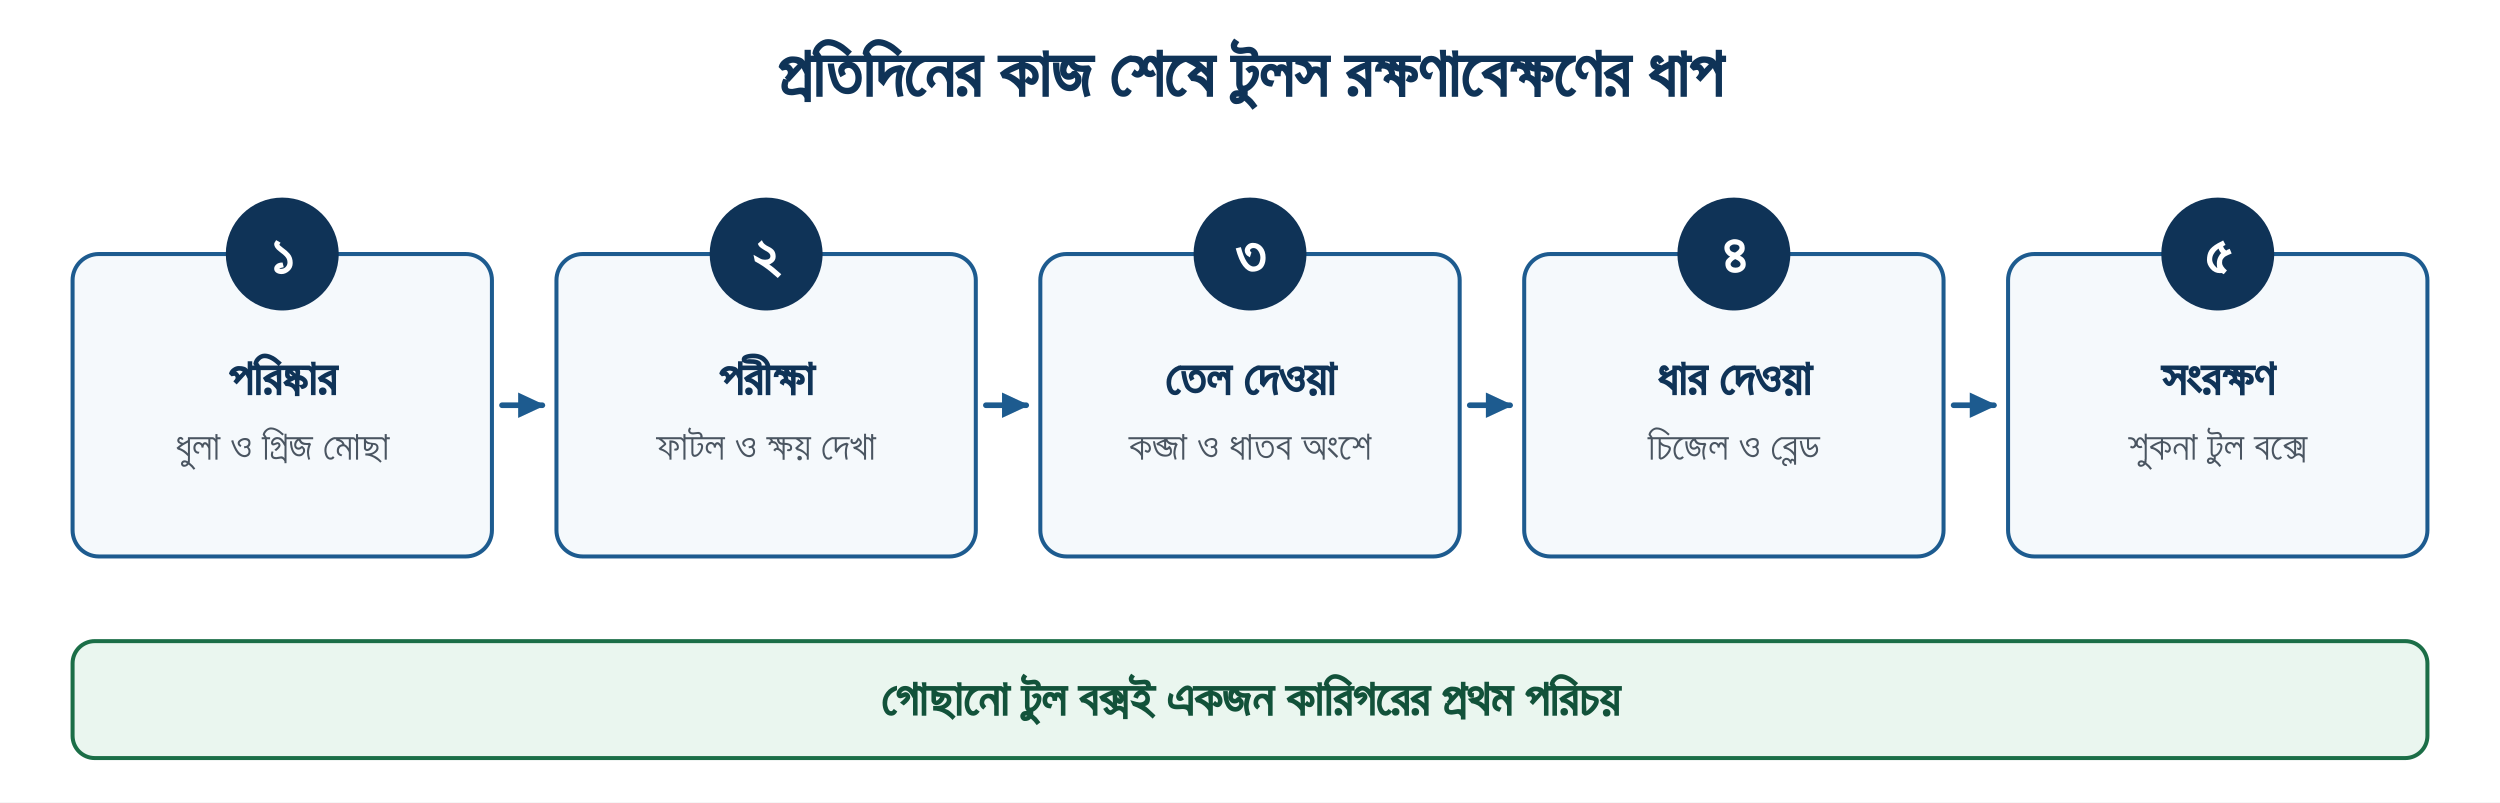
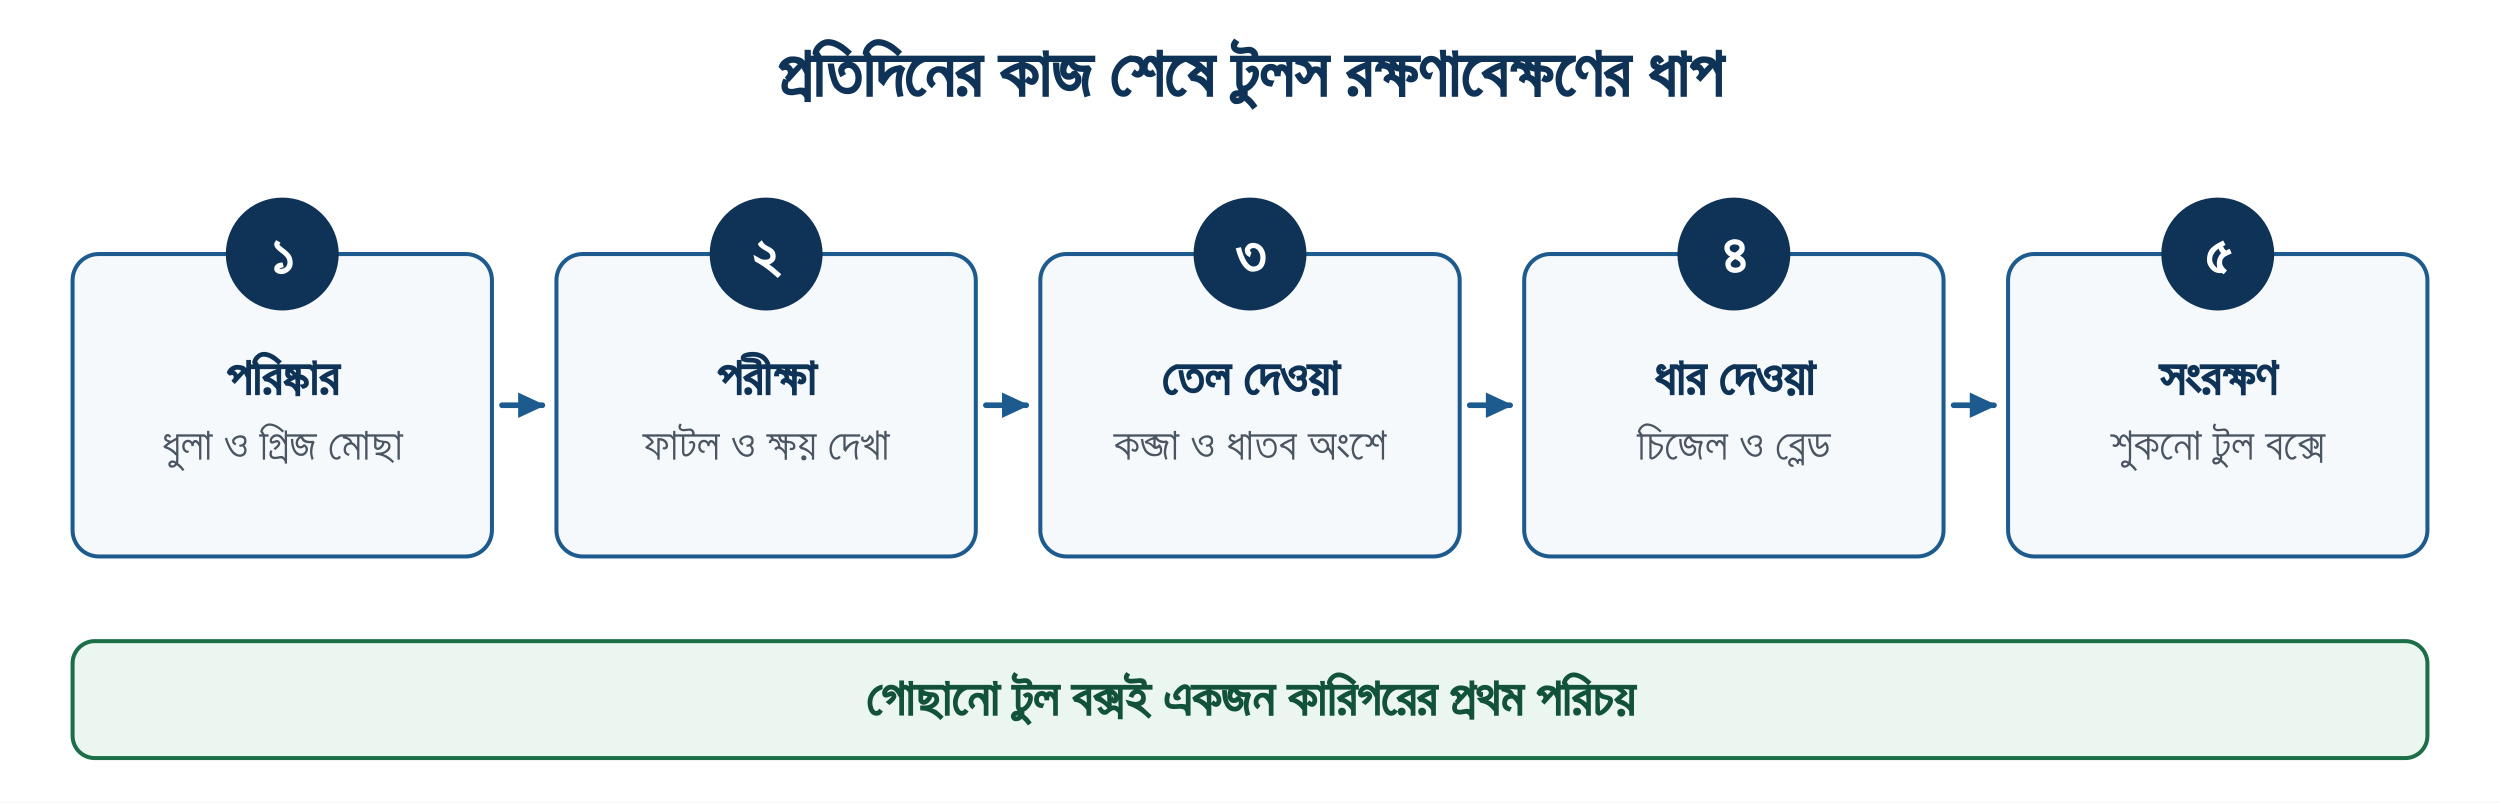
<svg xmlns="http://www.w3.org/2000/svg" width="1240" height="398" viewBox="0 0 1240 398">
  <defs>
    <marker id="ar" viewBox="0 0 10 10" refX="8.5" refY="5" markerUnits="userSpaceOnUse" markerWidth="15" markerHeight="15" orient="auto-start-reverse">
      <path d="M 0.5 0.8 L 9.5 5 L 0.5 9.2 z" fill="#1D5B8F" />
    </marker>
  </defs>
  <rect width="1240" height="398" fill="#FFFFFF" />
  <text x="620.0" y="48.0" font-family="Kalpurush" font-size="34" font-weight="700" fill="#0F3357" text-anchor="middle">প্রতিদিনের কাজ শেষে টুলস রক্ষণাবেক্ষণের ধাপ</text>
  <rect x="36.0" y="126.0" width="208.0" height="150.0" rx="13" fill="#F5F9FC" stroke="#1D5B8F" stroke-width="2" />
  <circle cx="140.0" cy="126.0" r="28.0" fill="#0F3357" stroke="none" stroke-width="2" />
  <text x="140.0" y="136.0" font-family="Kalpurush" font-size="28" font-weight="700" fill="#FFFFFF" text-anchor="middle">১</text>
-   <text x="140.0" y="196.0" font-family="Kalpurush" font-size="24.5" font-weight="700" fill="#0F3357" text-anchor="middle">পরিষ্কার</text>
-   <text x="140.0" y="228.0" font-family="Kalpurush" font-size="20" font-weight="400" fill="#4A5561" text-anchor="middle">ধুলা ও গ্রিজ মোছা</text>
+   <text x="140.0" y="196.0" font-family="Kalpurush" font-size="25.5" font-weight="700" fill="#0F3357" text-anchor="middle">পরিষ্কার</text>
+   <text x="140.0" y="228.0" font-family="Kalpurush" font-size="22.5" font-weight="400" fill="#4A5561" text-anchor="middle">ধুলা ও গ্রিজ মোছা</text>
  <path d="M 249.0 201 L 269.0 201" fill="none" stroke="#1D5B8F" stroke-width="2.8" stroke-linecap="round" stroke-linejoin="round" marker-end="url(#ar)" />
  <rect x="276.0" y="126.0" width="208.0" height="150.0" rx="13" fill="#F5F9FC" stroke="#1D5B8F" stroke-width="2" />
  <circle cx="380.0" cy="126.0" r="28.0" fill="#0F3357" stroke="none" stroke-width="2" />
  <text x="380.0" y="136.0" font-family="Kalpurush" font-size="28" font-weight="700" fill="#FFFFFF" text-anchor="middle">২</text>
-   <text x="380.0" y="196.0" font-family="Kalpurush" font-size="24.5" font-weight="700" fill="#0F3357" text-anchor="middle">পরীক্ষা</text>
-   <text x="380.0" y="228.0" font-family="Kalpurush" font-size="20" font-weight="400" fill="#4A5561" text-anchor="middle">ফাটল ও ক্ষয় দেখা</text>
+   <text x="380.0" y="196.0" font-family="Kalpurush" font-size="25.5" font-weight="700" fill="#0F3357" text-anchor="middle">পরীক্ষা</text>
+   <text x="380.0" y="228.0" font-family="Kalpurush" font-size="22.5" font-weight="400" fill="#4A5561" text-anchor="middle">ফাটল ও ক্ষয় দেখা</text>
  <path d="M 489.0 201 L 509.0 201" fill="none" stroke="#1D5B8F" stroke-width="2.8" stroke-linecap="round" stroke-linejoin="round" marker-end="url(#ar)" />
  <rect x="516.0" y="126.0" width="208.0" height="150.0" rx="13" fill="#F5F9FC" stroke="#1D5B8F" stroke-width="2" />
  <circle cx="620.0" cy="126.0" r="28.0" fill="#0F3357" stroke="none" stroke-width="2" />
  <text x="620.0" y="136.0" font-family="Kalpurush" font-size="28" font-weight="700" fill="#FFFFFF" text-anchor="middle">৩</text>
-   <text x="620.0" y="196.0" font-family="Kalpurush" font-size="24.5" font-weight="700" fill="#0F3357" text-anchor="middle">তেল দেওয়া</text>
-   <text x="620.0" y="228.0" font-family="Kalpurush" font-size="20" font-weight="400" fill="#4A5561" text-anchor="middle">কব্জা ও ধাতব অংশে</text>
+   <text x="620.0" y="196.0" font-family="Kalpurush" font-size="25.5" font-weight="700" fill="#0F3357" text-anchor="middle">তেল দেওয়া</text>
+   <text x="620.0" y="228.0" font-family="Kalpurush" font-size="22.5" font-weight="400" fill="#4A5561" text-anchor="middle">কব্জা ও ধাতব অংশে</text>
  <path d="M 729.0 201 L 749.0 201" fill="none" stroke="#1D5B8F" stroke-width="2.8" stroke-linecap="round" stroke-linejoin="round" marker-end="url(#ar)" />
  <rect x="756.0" y="126.0" width="208.0" height="150.0" rx="13" fill="#F5F9FC" stroke="#1D5B8F" stroke-width="2" />
  <circle cx="860.0" cy="126.0" r="28.0" fill="#0F3357" stroke="none" stroke-width="2" />
  <text x="860.0" y="136.0" font-family="Kalpurush" font-size="28" font-weight="700" fill="#FFFFFF" text-anchor="middle">৪</text>
-   <text x="860.0" y="196.0" font-family="Kalpurush" font-size="24.5" font-weight="700" fill="#0F3357" text-anchor="middle">ধার দেওয়া</text>
-   <text x="860.0" y="228.0" font-family="Kalpurush" font-size="20" font-weight="400" fill="#4A5561" text-anchor="middle">চিজেল ও ব্লেড</text>
+   <text x="860.0" y="196.0" font-family="Kalpurush" font-size="25.5" font-weight="700" fill="#0F3357" text-anchor="middle">ধার দেওয়া</text>
+   <text x="860.0" y="228.0" font-family="Kalpurush" font-size="22.5" font-weight="400" fill="#4A5561" text-anchor="middle">চিজেল ও ব্লেড</text>
  <path d="M 969.0 201 L 989.0 201" fill="none" stroke="#1D5B8F" stroke-width="2.8" stroke-linecap="round" stroke-linejoin="round" marker-end="url(#ar)" />
  <rect x="996.0" y="126.0" width="208.0" height="150.0" rx="13" fill="#F5F9FC" stroke="#1D5B8F" stroke-width="2" />
  <circle cx="1100.0" cy="126.0" r="28.0" fill="#0F3357" stroke="none" stroke-width="2" />
  <text x="1100.0" y="136.0" font-family="Kalpurush" font-size="28" font-weight="700" fill="#FFFFFF" text-anchor="middle">৫</text>
-   <text x="1100.0" y="196.0" font-family="Kalpurush" font-size="24.5" font-weight="700" fill="#0F3357" text-anchor="middle">সংরক্ষণ</text>
-   <text x="1100.0" y="228.0" font-family="Kalpurush" font-size="20" font-weight="400" fill="#4A5561" text-anchor="middle">শুকনা টুল বক্সে</text>
+   <text x="1100.0" y="196.0" font-family="Kalpurush" font-size="25.5" font-weight="700" fill="#0F3357" text-anchor="middle">সংরক্ষণ</text>
+   <text x="1100.0" y="228.0" font-family="Kalpurush" font-size="22.5" font-weight="400" fill="#4A5561" text-anchor="middle">শুকনো টুল বক্সে</text>
  <rect x="36.0" y="318.0" width="1168.0" height="58.0" rx="11" fill="#EAF6EF" stroke="#1B6E47" stroke-width="2" />
-   <text x="620.0" y="355.0" font-family="Kalpurush" font-size="24.5" font-weight="700" fill="#12523A" text-anchor="middle">গোছানো টুল বক্সই একজন কারিগরের প্রথম পরিচয়</text>
+   <text x="620.0" y="355.0" font-family="Kalpurush" font-size="25.5" font-weight="700" fill="#12523A" text-anchor="middle">গোছানো টুল বক্সই একজন কারিগরের প্রথম পরিচয়</text>
</svg>
